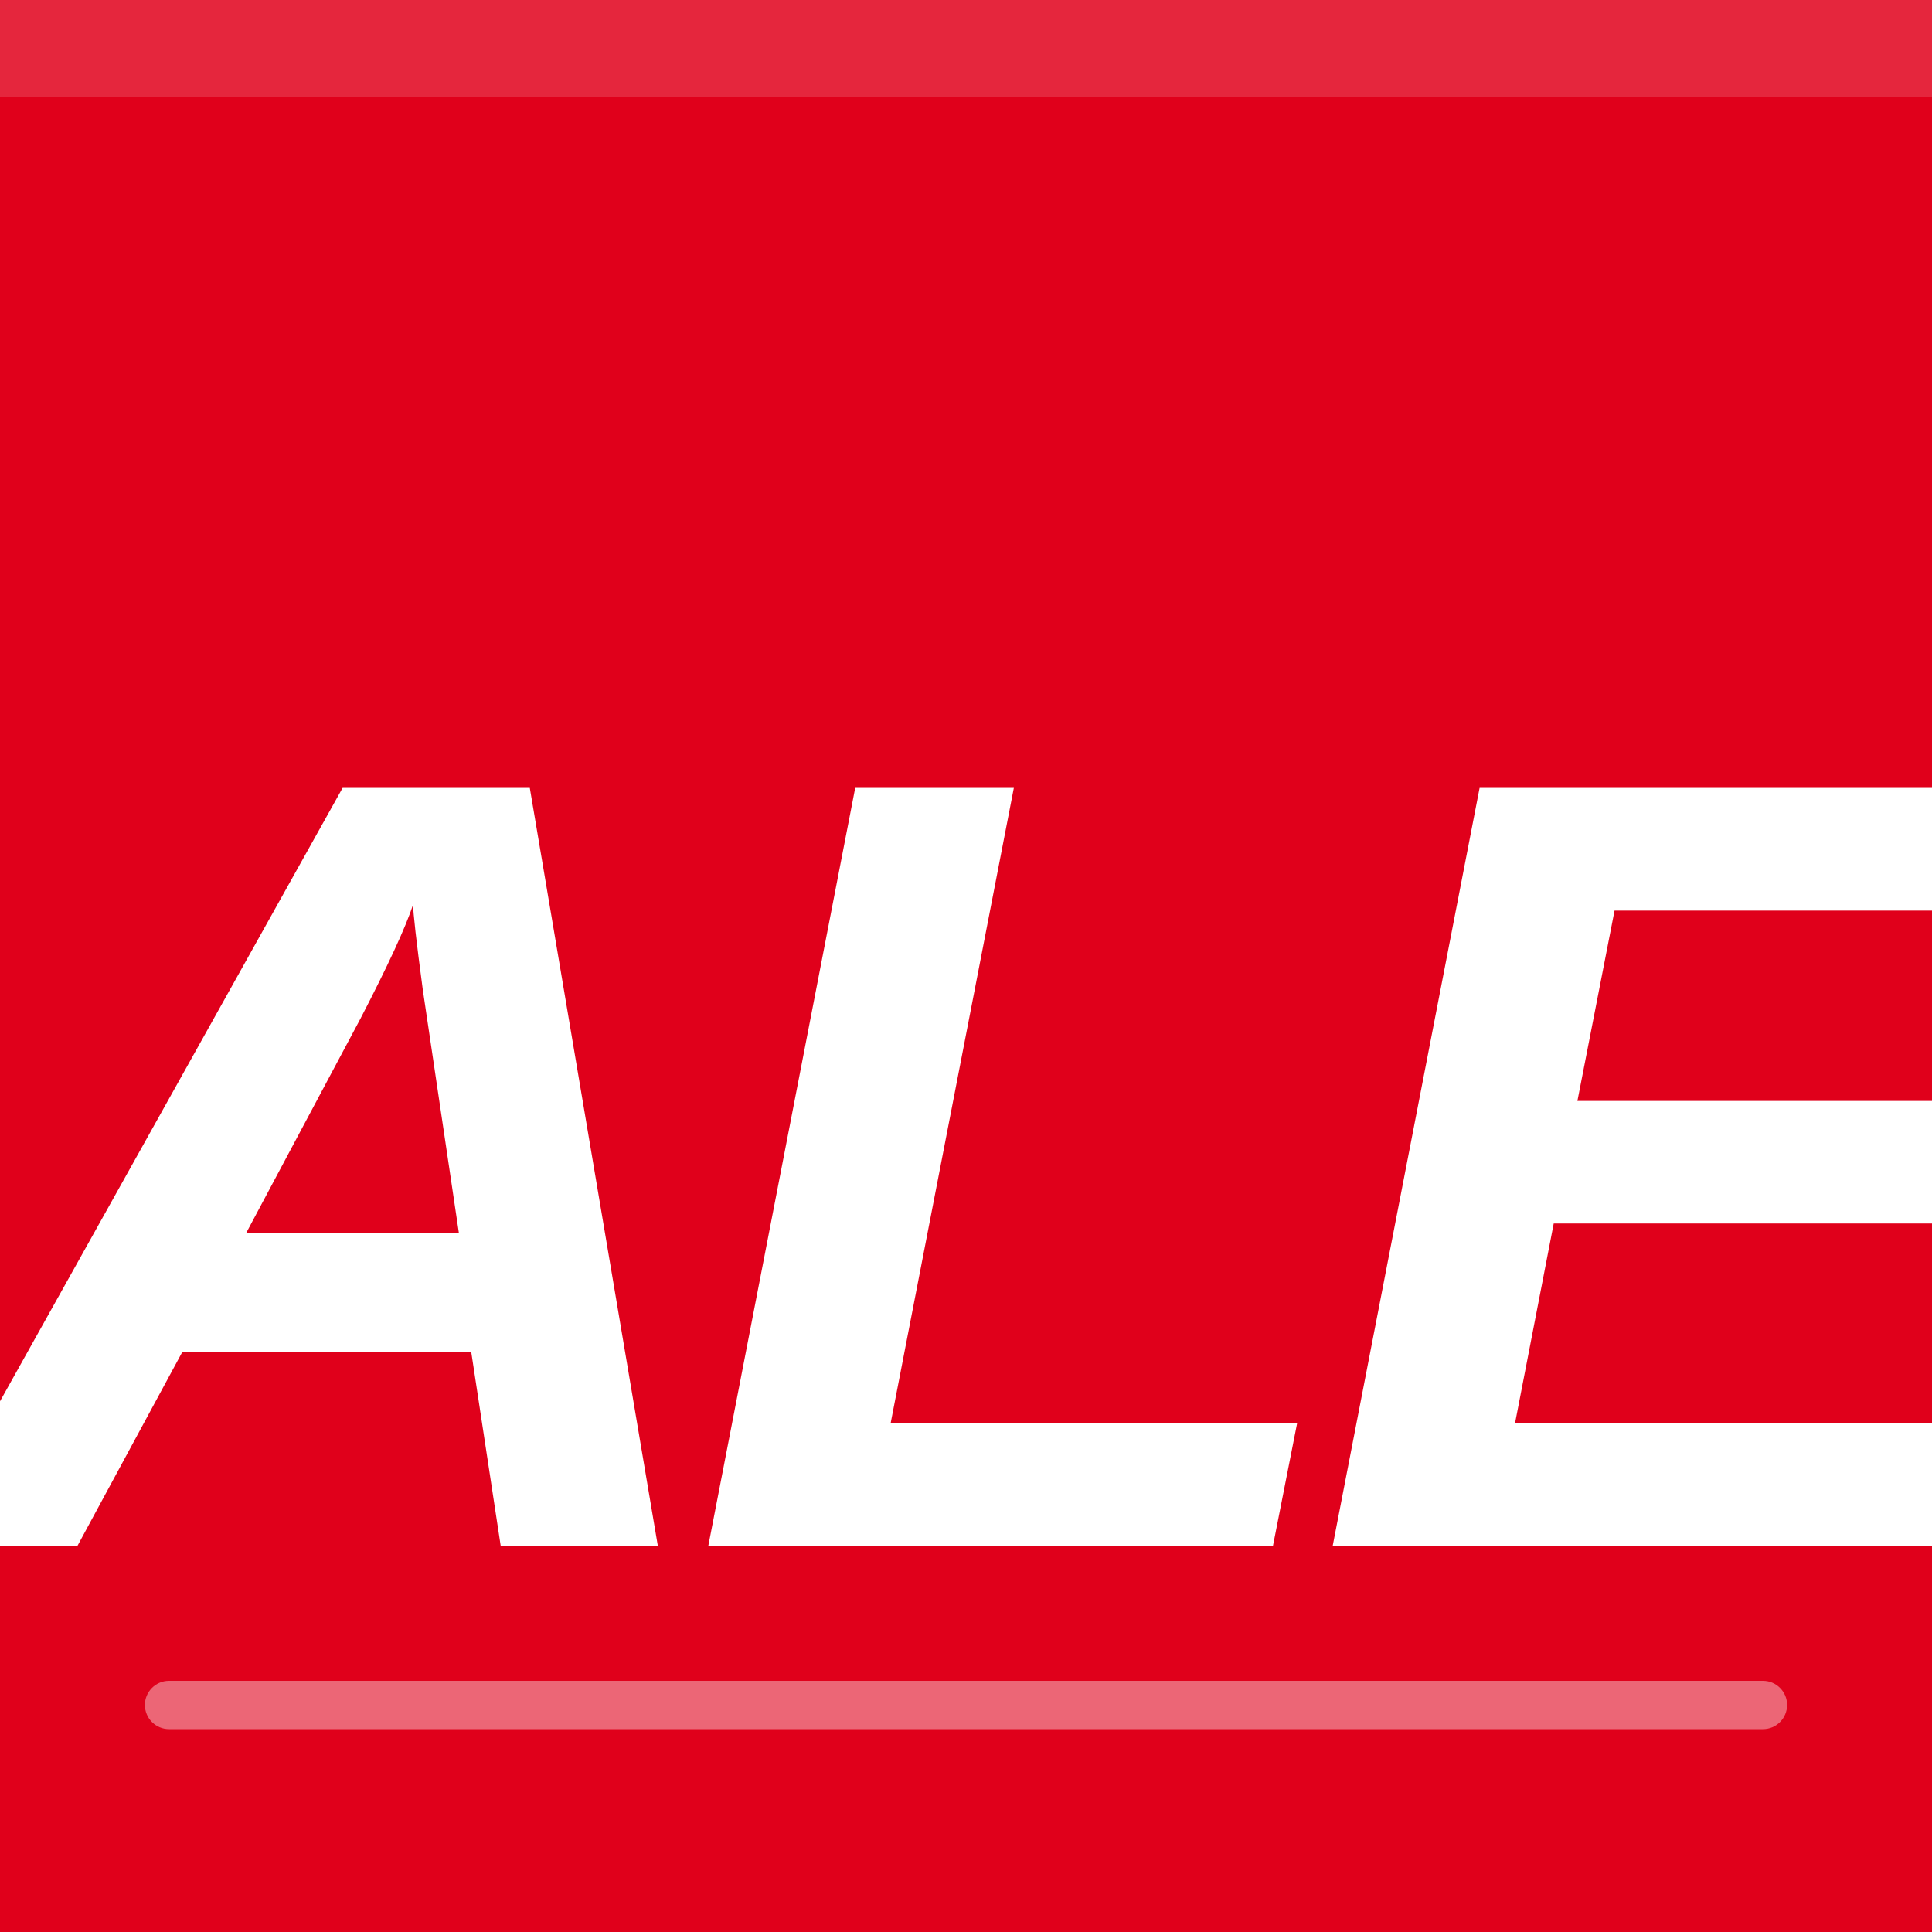
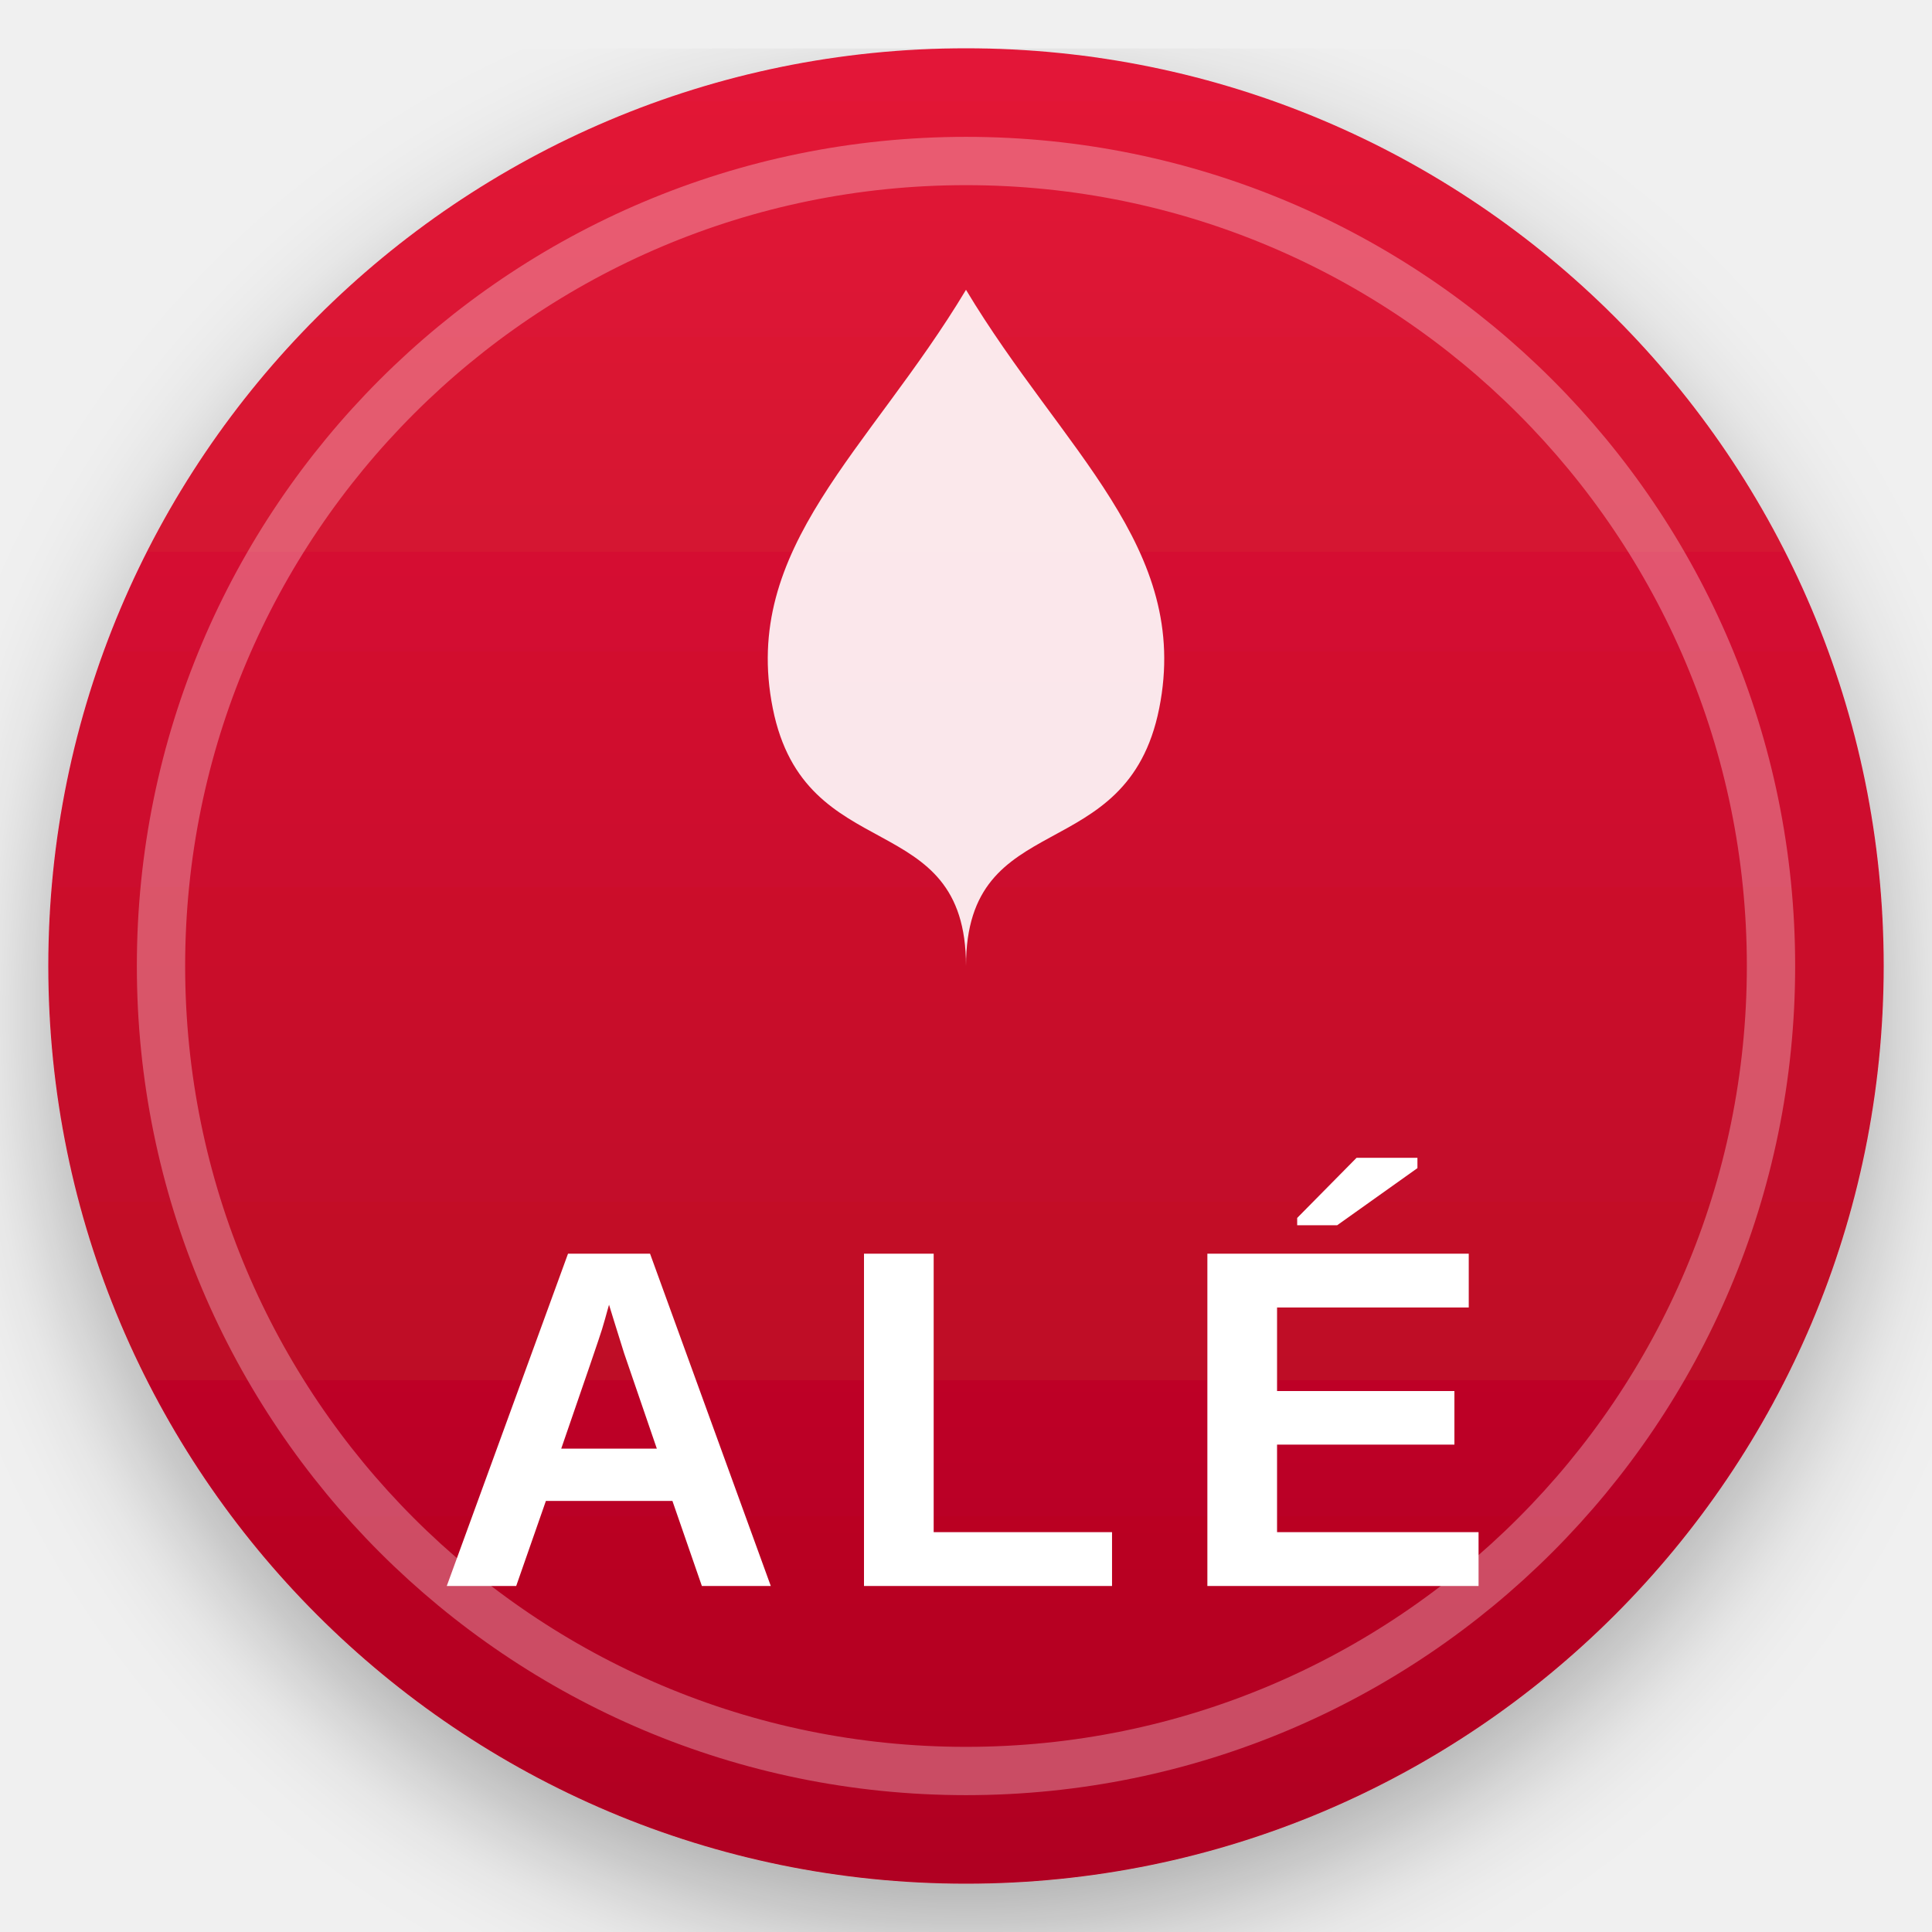
- <svg xmlns="http://www.w3.org/2000/svg" viewBox="0 0 200 200">
-   <rect width="200" height="200" fill="#E0001B" />
-   <rect x="0" y="0" width="200" height="10" fill="white" opacity="0.15" />
-   <text x="103" y="160" text-anchor="middle" font-size="114" font-weight="900" font-style="italic" font-family="Arial Black, Arial, Helvetica, sans-serif" fill="white" letter-spacing="-5">ALE</text>
-   <rect x="15" y="174" width="170" height="5" rx="2.5" fill="white" opacity="0.4" />
+ <svg xmlns="http://www.w3.org/2000/svg" viewBox="0 0 120 120" width="120" height="120">
+   <defs>
+     <linearGradient id="aleGrad" x1="0%" y1="0%" x2="0%" y2="100%">
+       <stop offset="0%" stop-color="#E31837" />
+       <stop offset="100%" stop-color="#B00020" />
+     </linearGradient>
+     <filter id="aleShadow">
+       <feDropShadow dx="0" dy="3" stdDeviation="4" flood-color="rgba(0,0,0,0.3)" />
+     </filter>
+   </defs>
+   <circle cx="60" cy="60" r="57" fill="url(#aleGrad)" filter="url(#aleShadow)" />
+   <circle cx="60" cy="60" r="50" fill="none" stroke="white" stroke-width="3" opacity="0.3" />
+   <path d="M60 18 C54 28 46 34 48 44 C50 54 60 50 60 60 C60 50 70 54 72 44 C74 34 66 28 60 18 Z" fill="white" opacity="0.9" />
+   <text x="60" y="90" font-family="'Arial Black','Impact','Arial',sans-serif" font-weight="900" font-size="30" fill="white" text-anchor="middle" dominant-baseline="middle" letter-spacing="3">ALÉ</text>
</svg>
